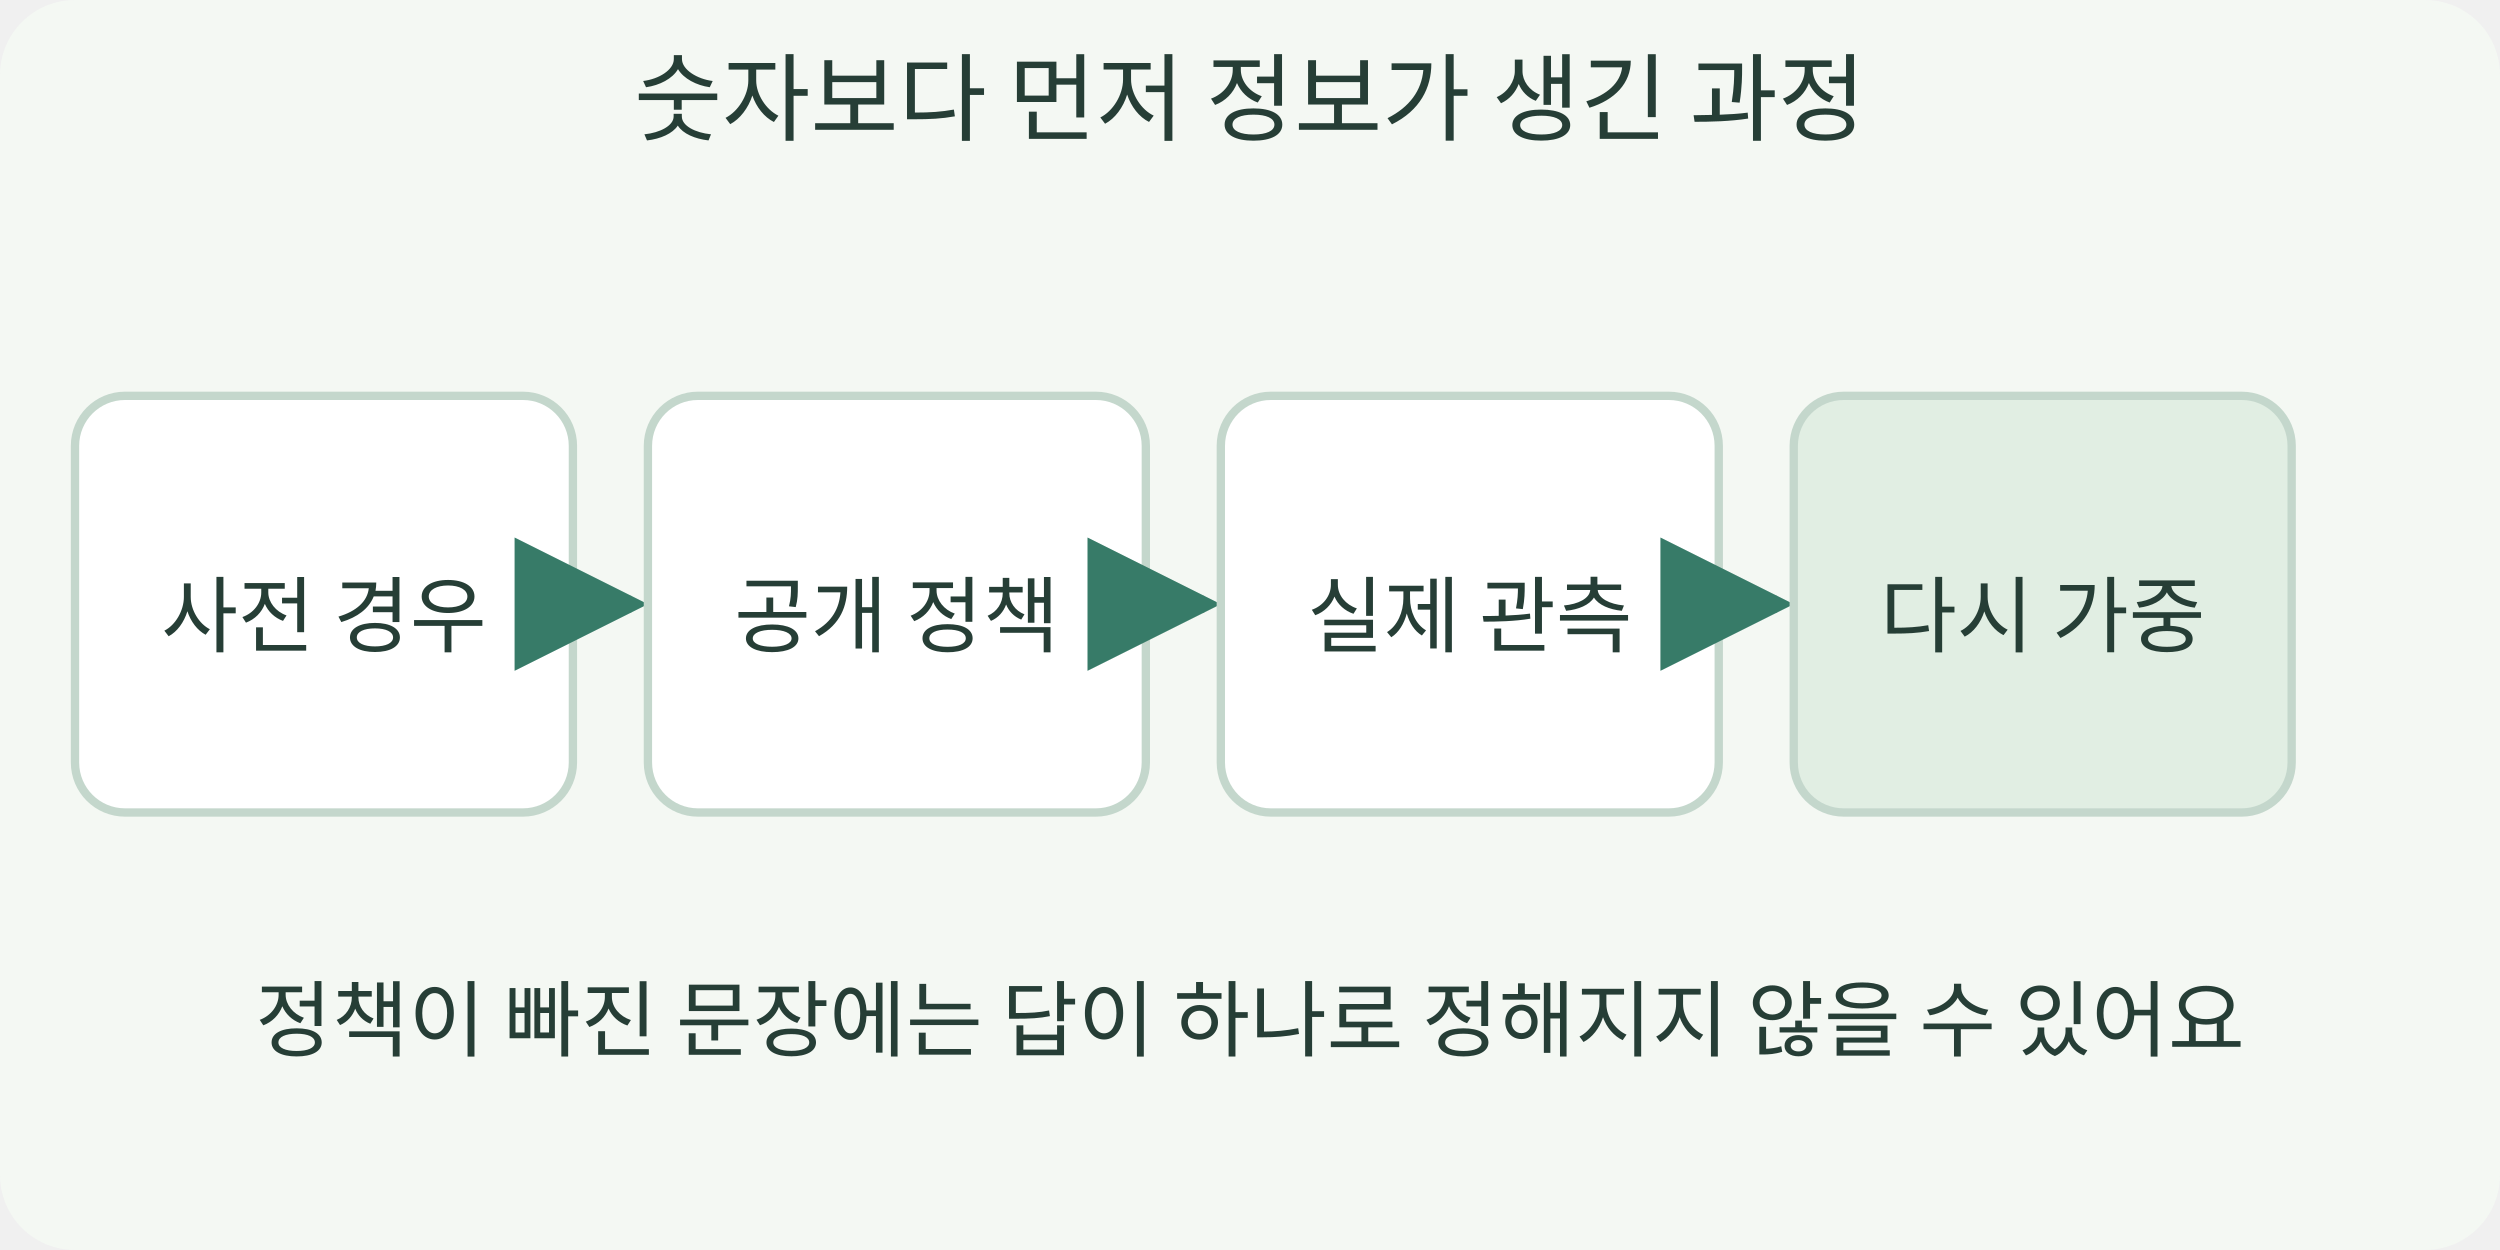
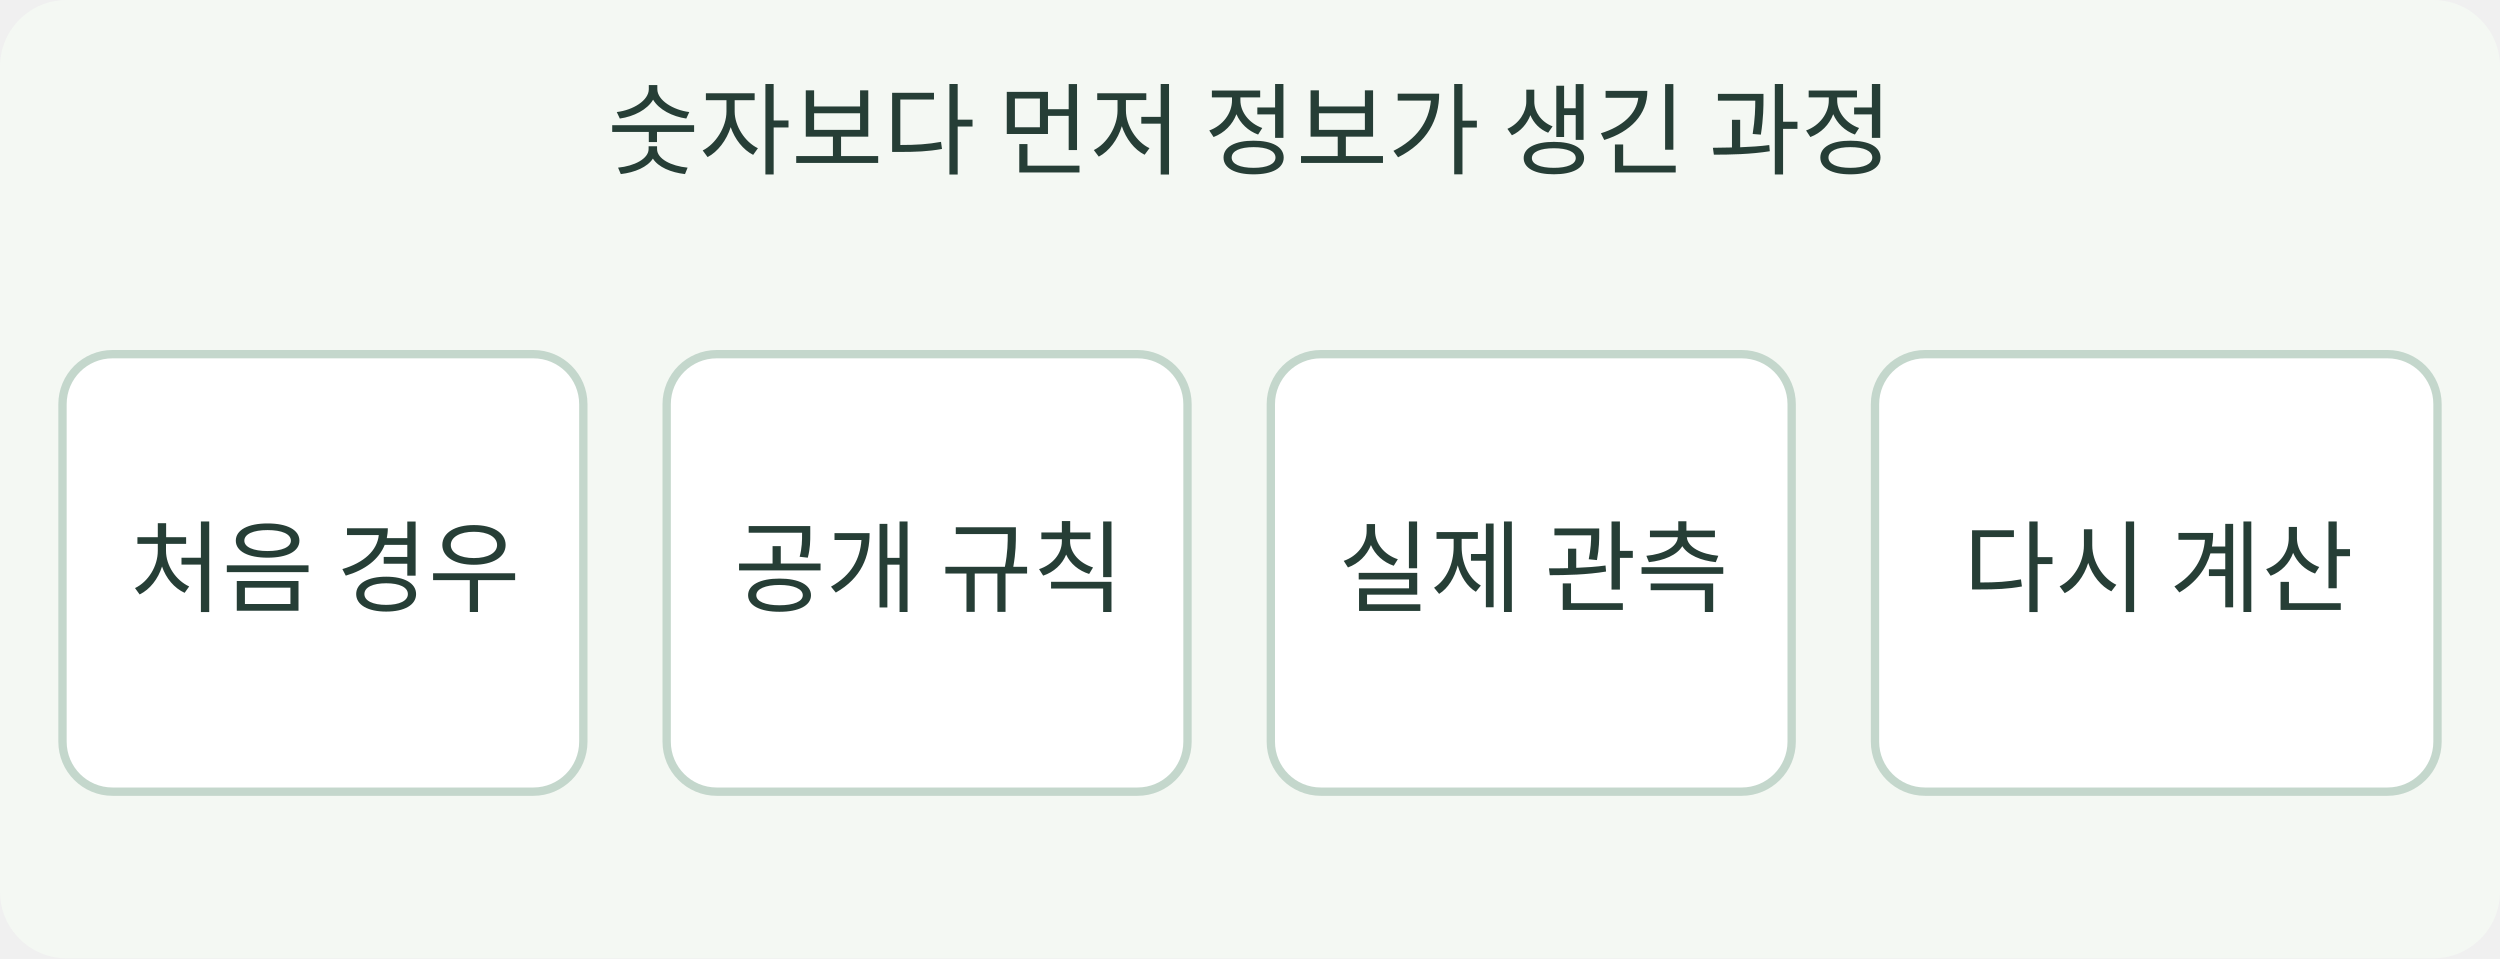
- <svg xmlns="http://www.w3.org/2000/svg" viewBox="0 0 600 300" role="img" aria-labelledby="title desc">
-   <defs>
-     <marker id="arrow" markerWidth="8" markerHeight="8" refX="7" refY="4" orient="auto-start-reverse">
-       <path d="M0 0 L8 4 L0 8" fill="#377b68" />
-     </marker>
-   </defs>
-   <rect width="600" height="300" rx="18" fill="#f4f8f3" />
-   <g font-family="system-ui,Malgun Gothic,sans-serif">
-     <text x="300" y="32" text-anchor="middle" font-size="23" fill="#263e36">숫자보다 먼저 정보가 생긴 과정</text>
-     <rect x="18" y="95" width="119.5" height="100" rx="12" fill="#fff" stroke="#c4d7cc" stroke-width="2" />
-     <text x="77.75" y="155" text-anchor="middle" font-size="20" fill="#263e36">사전 경우</text>
-     <path d="M138.5 145 L151.5 145" fill="none" stroke="#377b68" stroke-width="4" marker-end="url(#arrow)" />
-     <rect x="155.5" y="95" width="119.5" height="100" rx="12" fill="#fff" stroke="#c4d7cc" stroke-width="2" />
-     <text x="215.25" y="155" text-anchor="middle" font-size="20" fill="#263e36">공개 정책</text>
-     <path d="M276 145 L289 145" fill="none" stroke="#377b68" stroke-width="4" marker-end="url(#arrow)" />
-     <rect x="293" y="95" width="119.5" height="100" rx="12" fill="#fff" stroke="#c4d7cc" stroke-width="2" />
-     <text x="352.75" y="155" text-anchor="middle" font-size="20" fill="#263e36">실제 관측</text>
-     <path d="M413.5 145 L426.5 145" fill="none" stroke="#377b68" stroke-width="4" marker-end="url(#arrow)" />
-     <rect x="430.5" y="95" width="119.5" height="100" rx="12" fill="#e1eee3" stroke="#c4d7cc" stroke-width="2" />
-     <text x="490.25" y="155" text-anchor="middle" font-size="20" fill="#263e36">다시 가중</text>
-     <text x="300" y="252" text-anchor="middle" font-size="20" fill="#263e36">정책이 빠진 문장에는 답이 하나로 정해지지 않을 수 있어요</text>
+ <svg xmlns="http://www.w3.org/2000/svg" viewBox="0 0 600 230" role="img" aria-labelledby="title">
+   <rect width="600" height="230" rx="16" fill="#f4f8f3" />
+   <g fill="white" stroke="#c4d7cc" stroke-width="2">
+     <rect x="15" y="85" width="125" height="105" rx="12" />
+     <rect x="160" y="85" width="125" height="105" rx="12" />
+     <rect x="305" y="85" width="125" height="105" rx="12" />
+     <rect x="450" y="85" width="135" height="105" rx="12" />
+   </g>
+   <g font-family="system-ui,sans-serif" font-size="24" fill="#263e36" text-anchor="middle">
+     <text x="300" y="40">숫자보다 먼저 정보가 생긴 과정</text>
+     <text x="78" y="145">처음 경우</text>
+     <text x="223" y="145">공개 규칙</text>
+     <text x="368" y="145">실제 관측</text>
+     <text x="518" y="145">다시 계산</text>
  </g>
</svg>
